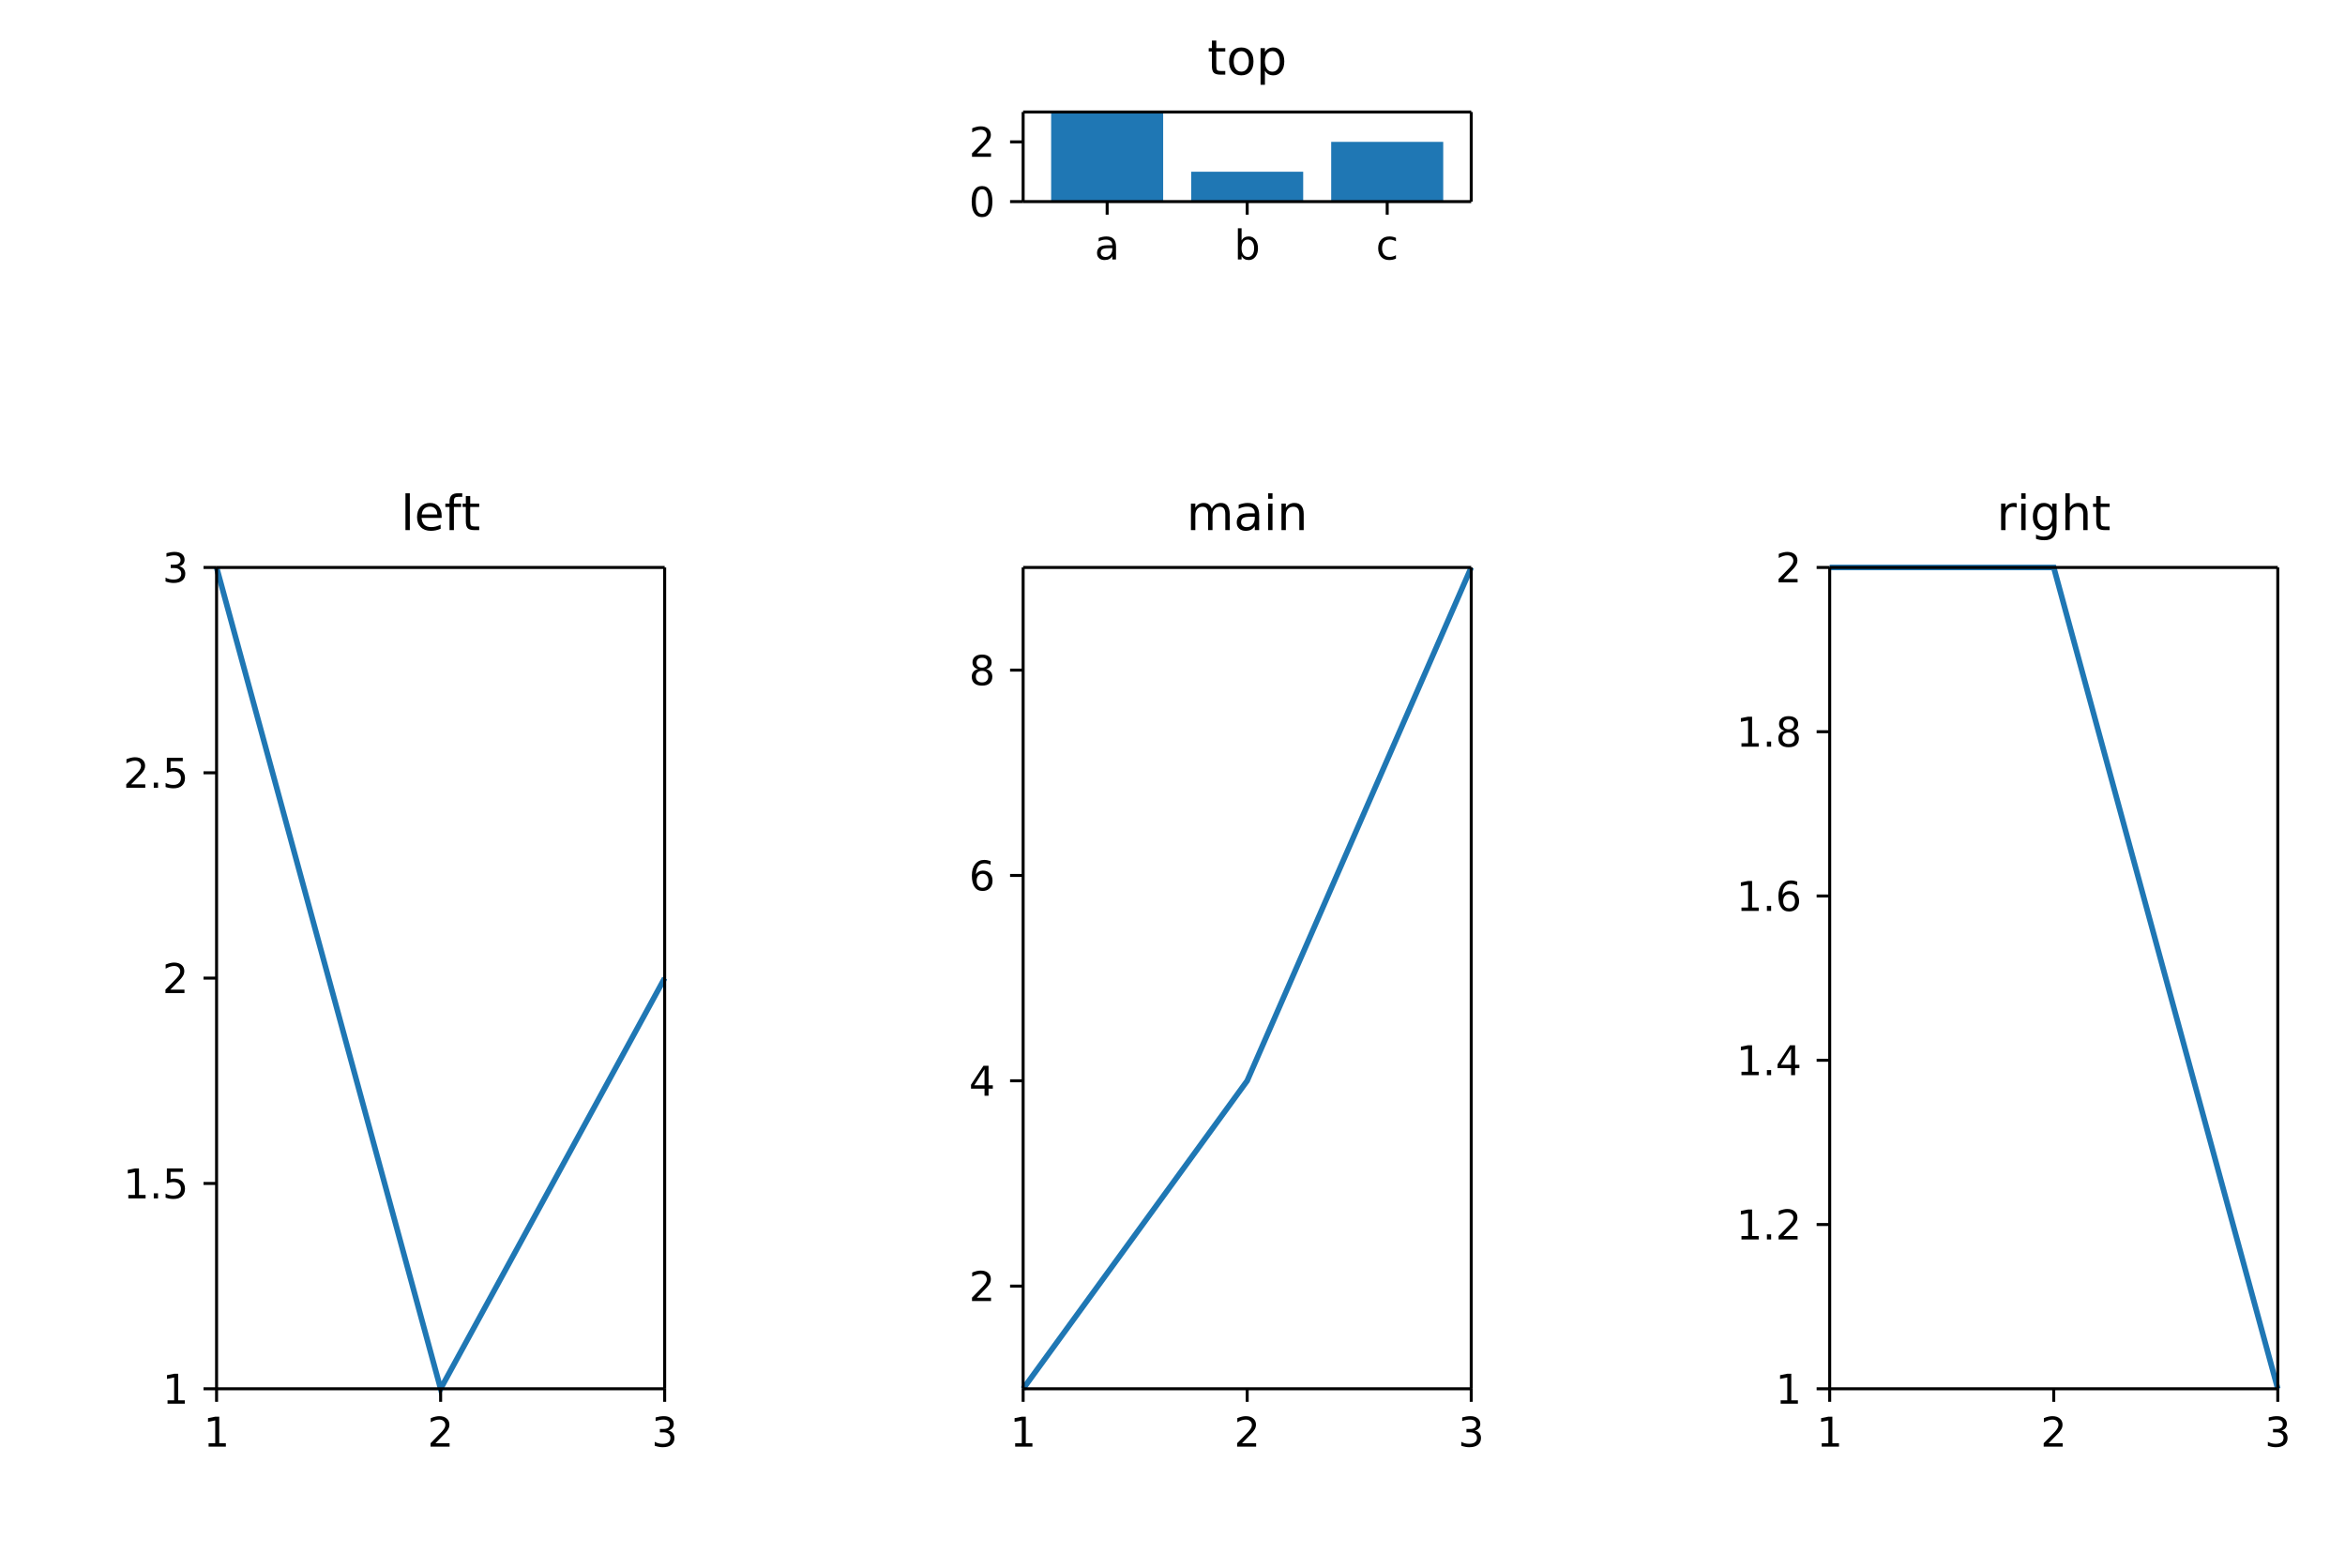
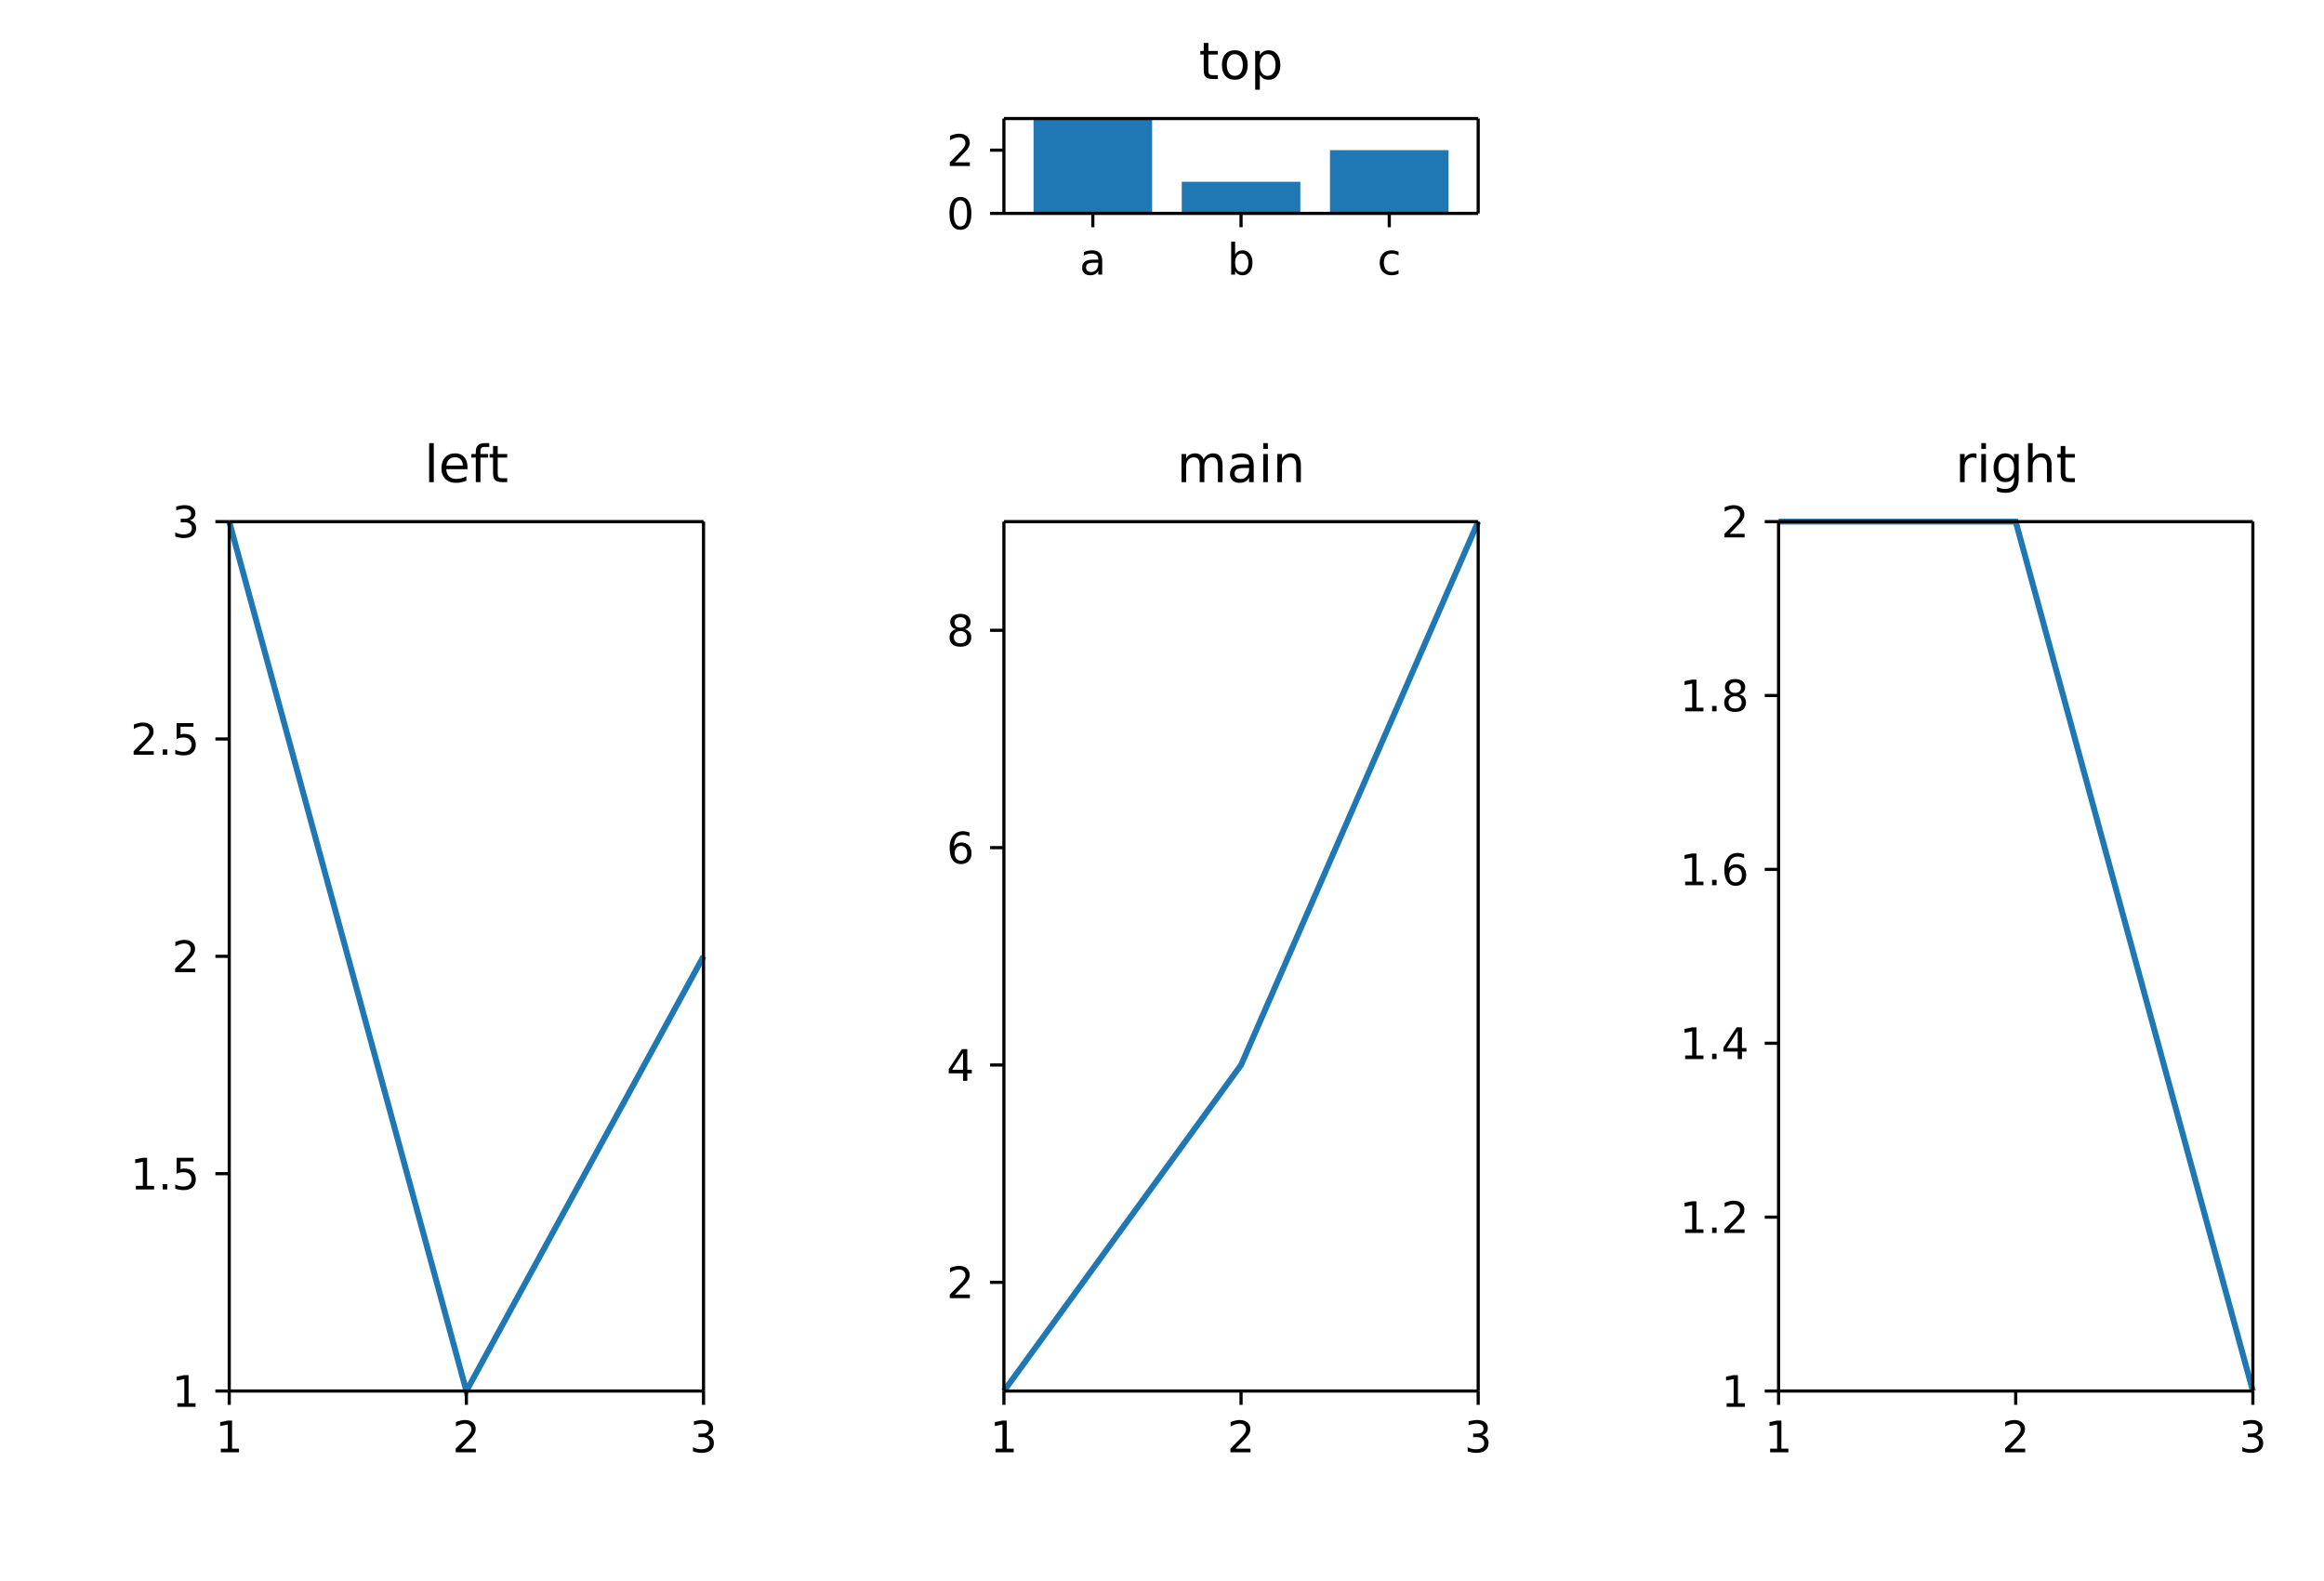
- <svg xmlns="http://www.w3.org/2000/svg" width="628" height="420" viewBox="0 0 628 420" font-family="DejaVu Sans, Bitstream Vera Sans, Verdana, Arial, sans-serif" font-size="11" style="background:#fff" data-plotlet-version="0.4.0" data-plotlet-schema="2" data-plotlet-kind="layout">
-   <g transform="translate(274.00,30.00)" data-plotlet-kind="panel" data-plotlet-title="top" data-plotlet-xscale="category" data-plotlet-yscale="linear" data-plotlet-ylim="0.0,3.0" data-plotlet-panel-bbox="216,0,196,102" data-plotlet-data-area="58,30,120,24">
+ <svg xmlns="http://www.w3.org/2000/svg" width="588" height="400" viewBox="0 0 588 400" font-family="DejaVu Sans, Bitstream Vera Sans, Verdana, Arial, sans-serif" font-size="11" style="background:#fff" data-plotlet-version="0.4.0" data-plotlet-schema="2" data-plotlet-kind="layout">
+   <g transform="translate(254.00,30.00)" data-plotlet-kind="panel" data-plotlet-title="top" data-plotlet-xscale="category" data-plotlet-yscale="linear" data-plotlet-ylim="0.0,3.0" data-plotlet-panel-bbox="196,0,196,102" data-plotlet-data-area="58,30,120,24">
    <g class="plotlet-artist" data-plotlet-type="bar" data-plotlet-index="0" data-plotlet-color="#1f77b4" data-plotlet-n="3" data-plotlet-y-min="1" data-plotlet-y-max="3">
      <rect x="7.50" y="0.00" width="30.00" height="24.00" fill="#1f77b4" />
      <rect x="45.00" y="16.00" width="30.00" height="8.00" fill="#1f77b4" />
      <rect x="82.50" y="8.00" width="30.00" height="16.00" fill="#1f77b4" />
    </g>
    <line x1="0" y1="0" x2="120.0" y2="0" stroke="#000000" stroke-width="0.8" />
    <line x1="0" y1="24.0" x2="120.0" y2="24.0" stroke="#000000" stroke-width="0.8" />
    <line x1="0" y1="0" x2="0" y2="24.0" stroke="#000000" stroke-width="0.8" />
    <line x1="120.0" y1="0" x2="120.0" y2="24.0" stroke="#000000" stroke-width="0.8" />
    <line x1="22.50" x2="22.50" y1="24.0" y2="27.5" stroke="#000000" stroke-width="0.8" />
    <path d="M22.9 36.476Q21.702 36.476 21.24 36.75Q20.779 37.024 20.779 37.685Q20.779 38.211 21.125 38.52Q21.471 38.829 22.068 38.829Q22.889 38.829 23.386 38.246Q23.883 37.663 23.883 36.696V36.476ZM24.871 36.068V39.5H23.883V38.587Q23.545 39.135 23.04 39.395Q22.535 39.656 21.804 39.656Q20.881 39.656 20.335 39.137Q19.79 38.619 19.79 37.749Q19.79 36.734 20.47 36.218Q21.149 35.703 22.497 35.703H23.883V35.606Q23.883 34.924 23.435 34.551Q22.986 34.177 22.175 34.177Q21.659 34.177 21.171 34.301Q20.682 34.424 20.231 34.671V33.758Q20.773 33.549 21.283 33.444Q21.794 33.339 22.277 33.339Q23.582 33.339 24.227 34.016Q24.871 34.693 24.871 36.068Z" fill="#000" />
    <line x1="60.00" x2="60.00" y1="24.0" y2="27.5" stroke="#000000" stroke-width="0.8" />
    <path d="M61.864 36.498Q61.864 35.407 61.415 34.787Q60.967 34.167 60.183 34.167Q59.398 34.167 58.95 34.787Q58.501 35.407 58.501 36.498Q58.501 37.588 58.95 38.208Q59.398 38.829 60.183 38.829Q60.967 38.829 61.415 38.208Q61.864 37.588 61.864 36.498ZM58.501 34.397Q58.813 33.86 59.288 33.6Q59.764 33.339 60.424 33.339Q61.52 33.339 62.205 34.209Q62.89 35.08 62.89 36.498Q62.89 37.916 62.205 38.786Q61.52 39.656 60.424 39.656Q59.764 39.656 59.288 39.395Q58.813 39.135 58.501 38.598V39.5H57.508V31.143H58.501Z" fill="#000" />
    <line x1="97.50" x2="97.50" y1="24.0" y2="27.5" stroke="#000000" stroke-width="0.8" />
    <path d="M99.842 33.715V34.639Q99.423 34.408 99.001 34.293Q98.58 34.177 98.15 34.177Q97.188 34.177 96.657 34.787Q96.125 35.396 96.125 36.498Q96.125 37.599 96.657 38.208Q97.188 38.818 98.15 38.818Q98.58 38.818 99.001 38.702Q99.423 38.587 99.842 38.356V39.269Q99.428 39.462 98.985 39.559Q98.542 39.656 98.042 39.656Q96.684 39.656 95.883 38.802Q95.083 37.948 95.083 36.498Q95.083 35.026 95.891 34.183Q96.7 33.339 98.107 33.339Q98.563 33.339 98.999 33.433Q99.434 33.527 99.842 33.715Z" fill="#000" />
    <line x1="0" x2="-3.5" y1="24.00" y2="24.00" stroke="#000000" stroke-width="0.8" />
    <path d="M-11.002 20.695Q-11.84 20.695 -12.261 21.52Q-12.683 22.344 -12.683 23.999Q-12.683 25.647 -12.261 26.472Q-11.84 27.296 -11.002 27.296Q-10.159 27.296 -9.737 26.472Q-9.315 25.647 -9.315 23.999Q-9.315 22.344 -9.737 21.52Q-10.159 20.695 -11.002 20.695ZM-11.002 19.836Q-9.654 19.836 -8.942 20.902Q-8.23 21.968 -8.23 23.999Q-8.23 26.023 -8.942 27.09Q-9.654 28.156 -11.002 28.156Q-12.35 28.156 -13.062 27.09Q-13.773 26.023 -13.773 23.999Q-13.773 21.968 -13.062 20.902Q-12.35 19.836 -11.002 19.836Z" fill="#000" />
    <line x1="0" x2="-3.5" y1="8.00" y2="8.00" stroke="#000000" stroke-width="0.8" />
    <path d="M-12.388 11.087H-8.601V12.0H-13.693V11.087Q-13.075 10.448 -12.009 9.371Q-10.943 8.294 -10.669 7.982Q-10.148 7.397 -9.941 6.991Q-9.734 6.586 -9.734 6.194Q-9.734 5.555 -10.183 5.152Q-10.631 4.749 -11.351 4.749Q-11.861 4.749 -12.428 4.926Q-12.995 5.104 -13.639 5.463V4.368Q-12.984 4.104 -12.415 3.97Q-11.845 3.836 -11.373 3.836Q-10.126 3.836 -9.385 4.459Q-8.644 5.082 -8.644 6.124Q-8.644 6.618 -8.829 7.061Q-9.015 7.504 -9.503 8.106Q-9.638 8.262 -10.357 9.006Q-11.077 9.75 -12.388 11.087Z" fill="#000" />
    <path d="M51.729 -19.128V-17.109H54.135V-16.202H51.729V-12.342Q51.729 -11.473 51.967 -11.225Q52.205 -10.978 52.935 -10.978H54.135V-10.0H52.935Q51.583 -10.0 51.069 -10.505Q50.555 -11.009 50.555 -12.342V-16.202H49.698V-17.109H50.555V-19.128ZM58.426 -16.291Q57.486 -16.291 56.94 -15.557Q56.395 -14.824 56.395 -13.548Q56.395 -12.272 56.937 -11.539Q57.48 -10.806 58.426 -10.806Q59.359 -10.806 59.905 -11.542Q60.451 -12.279 60.451 -13.548Q60.451 -14.812 59.905 -15.551Q59.359 -16.291 58.426 -16.291ZM58.426 -17.281Q59.949 -17.281 60.819 -16.291Q61.688 -15.3 61.688 -13.548Q61.688 -11.803 60.819 -10.809Q59.949 -9.816 58.426 -9.816Q56.896 -9.816 56.03 -10.809Q55.163 -11.803 55.163 -13.548Q55.163 -15.3 56.03 -16.291Q56.896 -17.281 58.426 -17.281ZM64.754 -11.066V-7.296H63.58V-17.109H64.754V-16.03Q65.123 -16.665 65.684 -16.973Q66.246 -17.281 67.027 -17.281Q68.322 -17.281 69.131 -16.252Q69.94 -15.224 69.94 -13.548Q69.94 -11.873 69.131 -10.844Q68.322 -9.816 67.027 -9.816Q66.246 -9.816 65.684 -10.124Q65.123 -10.432 64.754 -11.066ZM68.728 -13.548Q68.728 -14.837 68.198 -15.57Q67.668 -16.303 66.741 -16.303Q65.814 -16.303 65.284 -15.57Q64.754 -14.837 64.754 -13.548Q64.754 -12.26 65.284 -11.527Q65.814 -10.793 66.741 -10.793Q67.668 -10.793 68.198 -11.527Q68.728 -12.26 68.728 -13.548Z" fill="#000" />
  </g>
-   <g transform="translate(58.00,152.00)" data-plotlet-kind="panel" data-plotlet-title="left" data-plotlet-xscale="linear" data-plotlet-yscale="linear" data-plotlet-xlim="1.0,3.0" data-plotlet-ylim="1.0,3.0" data-plotlet-panel-bbox="0,122,196,298" data-plotlet-data-area="58,30,120,220">
+   <g transform="translate(58.00,132.00)" data-plotlet-kind="panel" data-plotlet-title="left" data-plotlet-xscale="linear" data-plotlet-yscale="linear" data-plotlet-xlim="1.0,3.0" data-plotlet-ylim="1.0,3.0" data-plotlet-panel-bbox="0,102,196,298" data-plotlet-data-area="58,30,120,220">
    <g class="plotlet-artist" data-plotlet-type="line" data-plotlet-index="0" data-plotlet-color="#1f77b4" data-plotlet-n="3" data-plotlet-x-min="1" data-plotlet-x-max="3" data-plotlet-y-min="1" data-plotlet-y-max="3">
      <path d="M0.00,0.00L60.00,220.00L120.00,110.00" fill="none" stroke="#1f77b4" stroke-width="1.5" />
    </g>
    <line x1="0" y1="0" x2="120.0" y2="0" stroke="#000000" stroke-width="0.8" />
    <line x1="0" y1="220.0" x2="120.0" y2="220.0" stroke="#000000" stroke-width="0.8" />
    <line x1="0" y1="0" x2="0" y2="220.0" stroke="#000000" stroke-width="0.8" />
    <line x1="120.0" y1="0" x2="120.0" y2="220.0" stroke="#000000" stroke-width="0.8" />
    <line x1="0.00" x2="0.00" y1="220.0" y2="223.5" stroke="#000000" stroke-width="0.8" />
    <path d="M-2.135 234.587H-0.363V228.469L-2.291 228.856V227.868L-0.373 227.481H0.712V234.587H2.484V235.5H-2.135Z" fill="#000" />
    <line x1="60.00" x2="60.00" y1="220.0" y2="223.5" stroke="#000000" stroke-width="0.8" />
    <path d="M58.612 234.587H62.398V235.5H57.306V234.587Q57.924 233.948 58.99 232.871Q60.056 231.794 60.33 231.482Q60.851 230.897 61.058 230.491Q61.265 230.086 61.265 229.694Q61.265 229.055 60.816 228.652Q60.368 228.249 59.648 228.249Q59.138 228.249 58.571 228.426Q58.005 228.604 57.36 228.963V227.868Q58.015 227.604 58.585 227.47Q59.154 227.336 59.627 227.336Q60.873 227.336 61.614 227.959Q62.355 228.582 62.355 229.624Q62.355 230.118 62.17 230.561Q61.985 231.004 61.496 231.606Q61.362 231.762 60.642 232.506Q59.922 233.25 58.612 234.587Z" fill="#000" />
    <line x1="120.00" x2="120.00" y1="220.0" y2="223.5" stroke="#000000" stroke-width="0.8" />
    <path d="M120.964 231.176Q121.743 231.343 122.181 231.869Q122.618 232.396 122.618 233.169Q122.618 234.356 121.802 235.006Q120.986 235.656 119.482 235.656Q118.977 235.656 118.442 235.556Q117.908 235.457 117.339 235.258V234.211Q117.79 234.474 118.327 234.608Q118.864 234.743 119.449 234.743Q120.47 234.743 121.004 234.34Q121.539 233.937 121.539 233.169Q121.539 232.46 121.042 232.06Q120.545 231.66 119.659 231.66H118.724V230.768H119.702Q120.502 230.768 120.927 230.448Q121.351 230.129 121.351 229.527Q121.351 228.91 120.913 228.579Q120.475 228.249 119.659 228.249Q119.213 228.249 118.703 228.346Q118.193 228.442 117.58 228.646V227.68Q118.198 227.508 118.738 227.422Q119.278 227.336 119.756 227.336Q120.991 227.336 121.711 227.897Q122.43 228.458 122.43 229.415Q122.43 230.081 122.049 230.54Q121.668 230.999 120.964 231.176Z" fill="#000" />
    <line x1="0" x2="-3.5" y1="220.00" y2="220.00" stroke="#000000" stroke-width="0.8" />
    <path d="M-13.134 223.087H-11.362V216.969L-13.29 217.356V216.368L-11.373 215.981H-10.288V223.087H-8.515V224.0H-13.134Z" fill="#000" />
    <line x1="0" x2="-3.5" y1="165.00" y2="165.00" stroke="#000000" stroke-width="0.8" />
    <path d="M-23.629 168.087H-21.857V161.969L-23.785 162.356V161.368L-21.868 160.981H-20.783V168.087H-19.01V169.0H-23.629ZM-16.819 167.636H-15.686V169.0H-16.819ZM-13.312 160.981H-9.052V161.894H-12.318V163.86Q-12.082 163.779 -11.845 163.739Q-11.609 163.699 -11.373 163.699Q-10.03 163.699 -9.246 164.435Q-8.461 165.17 -8.461 166.427Q-8.461 167.722 -9.267 168.439Q-10.073 169.156 -11.539 169.156Q-12.044 169.156 -12.568 169.07Q-13.091 168.984 -13.65 168.812V167.722Q-13.167 167.985 -12.651 168.114Q-12.135 168.243 -11.561 168.243Q-10.631 168.243 -10.089 167.754Q-9.546 167.265 -9.546 166.427Q-9.546 165.589 -10.089 165.101Q-10.631 164.612 -11.561 164.612Q-11.996 164.612 -12.428 164.708Q-12.86 164.805 -13.312 165.009Z" fill="#000" />
    <line x1="0" x2="-3.5" y1="110.00" y2="110.00" stroke="#000000" stroke-width="0.8" />
    <path d="M-12.388 113.087H-8.601V114.0H-13.693V113.087Q-13.075 112.448 -12.009 111.371Q-10.943 110.294 -10.669 109.982Q-10.148 109.397 -9.941 108.991Q-9.734 108.586 -9.734 108.194Q-9.734 107.555 -10.183 107.152Q-10.631 106.749 -11.351 106.749Q-11.861 106.749 -12.428 106.926Q-12.995 107.104 -13.639 107.463V106.368Q-12.984 106.104 -12.415 105.97Q-11.845 105.836 -11.373 105.836Q-10.126 105.836 -9.385 106.459Q-8.644 107.082 -8.644 108.124Q-8.644 108.618 -8.829 109.061Q-9.015 109.504 -9.503 110.106Q-9.638 110.262 -10.357 111.006Q-11.077 111.75 -12.388 113.087Z" fill="#000" />
    <line x1="0" x2="-3.5" y1="55.00" y2="55.00" stroke="#000000" stroke-width="0.8" />
    <path d="M-22.883 58.087H-19.096V59.0H-24.188V58.087Q-23.57 57.448 -22.504 56.371Q-21.438 55.294 -21.164 54.982Q-20.643 54.397 -20.436 53.991Q-20.229 53.586 -20.229 53.194Q-20.229 52.555 -20.678 52.152Q-21.126 51.749 -21.846 51.749Q-22.356 51.749 -22.923 51.926Q-23.49 52.104 -24.134 52.463V51.368Q-23.479 51.104 -22.91 50.97Q-22.34 50.836 -21.868 50.836Q-20.622 50.836 -19.88 51.459Q-19.139 52.082 -19.139 53.124Q-19.139 53.618 -19.324 54.061Q-19.51 54.504 -19.999 55.106Q-20.133 55.262 -20.853 56.006Q-21.572 56.75 -22.883 58.087ZM-16.819 57.636H-15.686V59.0H-16.819ZM-13.312 50.981H-9.052V51.894H-12.318V53.86Q-12.082 53.779 -11.845 53.739Q-11.609 53.699 -11.373 53.699Q-10.03 53.699 -9.246 54.435Q-8.461 55.17 -8.461 56.427Q-8.461 57.722 -9.267 58.439Q-10.073 59.156 -11.539 59.156Q-12.044 59.156 -12.568 59.07Q-13.091 58.984 -13.65 58.812V57.722Q-13.167 57.985 -12.651 58.114Q-12.135 58.243 -11.561 58.243Q-10.631 58.243 -10.089 57.754Q-9.546 57.265 -9.546 56.427Q-9.546 55.589 -10.089 55.101Q-10.631 54.612 -11.561 54.612Q-11.996 54.612 -12.428 54.708Q-12.86 54.805 -13.312 55.009Z" fill="#000" />
    <line x1="0" x2="-3.5" y1="0.00" y2="0.00" stroke="#000000" stroke-width="0.8" />
    <path d="M-10.035 -0.324Q-9.256 -0.157 -8.819 0.369Q-8.381 0.896 -8.381 1.669Q-8.381 2.856 -9.197 3.506Q-10.014 4.156 -11.518 4.156Q-12.022 4.156 -12.557 4.056Q-13.091 3.957 -13.661 3.758V2.711Q-13.209 2.974 -12.672 3.108Q-12.135 3.243 -11.55 3.243Q-10.529 3.243 -9.995 2.84Q-9.46 2.437 -9.46 1.669Q-9.46 0.96 -9.957 0.56Q-10.454 0.16 -11.34 0.16H-12.275V-0.732H-11.297Q-10.497 -0.732 -10.073 -1.052Q-9.648 -1.371 -9.648 -1.973Q-9.648 -2.59 -10.086 -2.921Q-10.524 -3.251 -11.34 -3.251Q-11.786 -3.251 -12.296 -3.154Q-12.807 -3.058 -13.419 -2.854V-3.82Q-12.801 -3.992 -12.261 -4.078Q-11.722 -4.164 -11.244 -4.164Q-10.008 -4.164 -9.289 -3.603Q-8.569 -3.042 -8.569 -2.085Q-8.569 -1.419 -8.95 -0.96Q-9.332 -0.501 -10.035 -0.324Z" fill="#000" />
    <path d="M50.583 -19.877H51.751V-10.0H50.583ZM60.276 -13.847V-13.275H54.906Q54.982 -12.069 55.633 -11.438Q56.283 -10.806 57.445 -10.806Q58.118 -10.806 58.75 -10.971Q59.381 -11.136 60.003 -11.466V-10.362Q59.375 -10.095 58.715 -9.956Q58.054 -9.816 57.375 -9.816Q55.674 -9.816 54.681 -10.806Q53.687 -11.796 53.687 -13.485Q53.687 -15.23 54.63 -16.256Q55.573 -17.281 57.172 -17.281Q58.607 -17.281 59.441 -16.357Q60.276 -15.434 60.276 -13.847ZM59.108 -14.189Q59.095 -15.148 58.572 -15.719Q58.048 -16.291 57.185 -16.291Q56.207 -16.291 55.62 -15.738Q55.033 -15.186 54.944 -14.183ZM65.792 -19.877V-18.906H64.675Q64.047 -18.906 63.802 -18.652Q63.558 -18.398 63.558 -17.738V-17.109H65.481V-16.202H63.558V-10.0H62.384V-16.202H61.266V-17.109H62.384V-17.604Q62.384 -18.792 62.936 -19.334Q63.488 -19.877 64.688 -19.877ZM67.925 -19.128V-17.109H70.331V-16.202H67.925V-12.342Q67.925 -11.473 68.163 -11.225Q68.401 -10.978 69.131 -10.978H70.331V-10.0H69.131Q67.779 -10.0 67.265 -10.505Q66.751 -11.009 66.751 -12.342V-16.202H65.894V-17.109H66.751V-19.128Z" fill="#000" />
  </g>
-   <g transform="translate(274.00,152.00)" data-plotlet-kind="panel" data-plotlet-title="main" data-plotlet-xscale="linear" data-plotlet-yscale="linear" data-plotlet-xlim="1.0,3.0" data-plotlet-ylim="1,9" data-plotlet-panel-bbox="216,122,196,298" data-plotlet-data-area="58,30,120,220">
+   <g transform="translate(254.00,132.00)" data-plotlet-kind="panel" data-plotlet-title="main" data-plotlet-xscale="linear" data-plotlet-yscale="linear" data-plotlet-xlim="1.0,3.0" data-plotlet-ylim="1,9" data-plotlet-panel-bbox="196,102,196,298" data-plotlet-data-area="58,30,120,220">
    <g class="plotlet-artist" data-plotlet-type="line" data-plotlet-index="0" data-plotlet-color="#1f77b4" data-plotlet-n="3" data-plotlet-x-min="1" data-plotlet-x-max="3" data-plotlet-y-min="1" data-plotlet-y-max="9">
      <path d="M0.00,220.00L60.00,137.50L120.00,0.00" fill="none" stroke="#1f77b4" stroke-width="1.5" />
    </g>
    <line x1="0" y1="0" x2="120.0" y2="0" stroke="#000000" stroke-width="0.8" />
    <line x1="0" y1="220.0" x2="120.0" y2="220.0" stroke="#000000" stroke-width="0.8" />
    <line x1="0" y1="0" x2="0" y2="220.0" stroke="#000000" stroke-width="0.8" />
    <line x1="120.0" y1="0" x2="120.0" y2="220.0" stroke="#000000" stroke-width="0.8" />
    <line x1="0.00" x2="0.00" y1="220.0" y2="223.5" stroke="#000000" stroke-width="0.8" />
    <path d="M-2.135 234.587H-0.363V228.469L-2.291 228.856V227.868L-0.373 227.481H0.712V234.587H2.484V235.5H-2.135Z" fill="#000" />
    <line x1="60.00" x2="60.00" y1="220.0" y2="223.5" stroke="#000000" stroke-width="0.8" />
    <path d="M58.612 234.587H62.398V235.5H57.306V234.587Q57.924 233.948 58.99 232.871Q60.056 231.794 60.33 231.482Q60.851 230.897 61.058 230.491Q61.265 230.086 61.265 229.694Q61.265 229.055 60.816 228.652Q60.368 228.249 59.648 228.249Q59.138 228.249 58.571 228.426Q58.005 228.604 57.36 228.963V227.868Q58.015 227.604 58.585 227.47Q59.154 227.336 59.627 227.336Q60.873 227.336 61.614 227.959Q62.355 228.582 62.355 229.624Q62.355 230.118 62.17 230.561Q61.985 231.004 61.496 231.606Q61.362 231.762 60.642 232.506Q59.922 233.25 58.612 234.587Z" fill="#000" />
    <line x1="120.00" x2="120.00" y1="220.0" y2="223.5" stroke="#000000" stroke-width="0.8" />
    <path d="M120.964 231.176Q121.743 231.343 122.181 231.869Q122.618 232.396 122.618 233.169Q122.618 234.356 121.802 235.006Q120.986 235.656 119.482 235.656Q118.977 235.656 118.442 235.556Q117.908 235.457 117.339 235.258V234.211Q117.79 234.474 118.327 234.608Q118.864 234.743 119.449 234.743Q120.47 234.743 121.004 234.34Q121.539 233.937 121.539 233.169Q121.539 232.46 121.042 232.06Q120.545 231.66 119.659 231.66H118.724V230.768H119.702Q120.502 230.768 120.927 230.448Q121.351 230.129 121.351 229.527Q121.351 228.91 120.913 228.579Q120.475 228.249 119.659 228.249Q119.213 228.249 118.703 228.346Q118.193 228.442 117.58 228.646V227.68Q118.198 227.508 118.738 227.422Q119.278 227.336 119.756 227.336Q120.991 227.336 121.711 227.897Q122.43 228.458 122.43 229.415Q122.43 230.081 122.049 230.54Q121.668 230.999 120.964 231.176Z" fill="#000" />
    <line x1="0" x2="-3.5" y1="192.50" y2="192.50" stroke="#000000" stroke-width="0.8" />
    <path d="M-12.388 195.587H-8.601V196.5H-13.693V195.587Q-13.075 194.948 -12.009 193.871Q-10.943 192.794 -10.669 192.482Q-10.148 191.897 -9.941 191.491Q-9.734 191.086 -9.734 190.694Q-9.734 190.055 -10.183 189.652Q-10.631 189.249 -11.351 189.249Q-11.861 189.249 -12.428 189.426Q-12.995 189.604 -13.639 189.963V188.868Q-12.984 188.604 -12.415 188.47Q-11.845 188.336 -11.373 188.336Q-10.126 188.336 -9.385 188.959Q-8.644 189.582 -8.644 190.624Q-8.644 191.118 -8.829 191.561Q-9.015 192.004 -9.503 192.606Q-9.638 192.762 -10.357 193.506Q-11.077 194.25 -12.388 195.587Z" fill="#000" />
    <line x1="0" x2="-3.5" y1="137.50" y2="137.50" stroke="#000000" stroke-width="0.8" />
    <path d="M-10.341 134.426 -13.081 138.707H-10.341ZM-10.626 133.481H-9.262V138.707H-8.118V139.609H-9.262V141.5H-10.341V139.609H-13.961V138.562Z" fill="#000" />
    <line x1="0" x2="-3.5" y1="82.50" y2="82.50" stroke="#000000" stroke-width="0.8" />
    <path d="M-10.868 82.058Q-11.598 82.058 -12.025 82.558Q-12.452 83.057 -12.452 83.927Q-12.452 84.792 -12.025 85.294Q-11.598 85.796 -10.868 85.796Q-10.137 85.796 -9.71 85.294Q-9.283 84.792 -9.283 83.927Q-9.283 83.057 -9.71 82.558Q-10.137 82.058 -10.868 82.058ZM-8.714 78.658V79.646Q-9.122 79.453 -9.538 79.351Q-9.955 79.249 -10.363 79.249Q-11.437 79.249 -12.004 79.974Q-12.57 80.699 -12.651 82.166Q-12.334 81.698 -11.856 81.448Q-11.378 81.199 -10.803 81.199Q-9.595 81.199 -8.894 81.932Q-8.193 82.665 -8.193 83.927Q-8.193 85.163 -8.923 85.909Q-9.654 86.656 -10.868 86.656Q-12.259 86.656 -12.995 85.59Q-13.73 84.523 -13.73 82.499Q-13.73 80.597 -12.828 79.467Q-11.926 78.336 -10.406 78.336Q-9.998 78.336 -9.581 78.417Q-9.165 78.497 -8.714 78.658Z" fill="#000" />
    <line x1="0" x2="-3.5" y1="27.50" y2="27.50" stroke="#000000" stroke-width="0.8" />
    <path d="M-11.002 27.692Q-11.775 27.692 -12.219 28.105Q-12.662 28.519 -12.662 29.244Q-12.662 29.969 -12.219 30.383Q-11.775 30.796 -11.002 30.796Q-10.229 30.796 -9.783 30.38Q-9.337 29.964 -9.337 29.244Q-9.337 28.519 -9.78 28.105Q-10.223 27.692 -11.002 27.692ZM-12.087 27.23Q-12.785 27.058 -13.175 26.58Q-13.564 26.102 -13.564 25.415Q-13.564 24.453 -12.879 23.895Q-12.194 23.336 -11.002 23.336Q-9.804 23.336 -9.122 23.895Q-8.44 24.453 -8.44 25.415Q-8.44 26.102 -8.829 26.58Q-9.219 27.058 -9.912 27.23Q-9.127 27.413 -8.69 27.944Q-8.252 28.476 -8.252 29.244Q-8.252 30.41 -8.964 31.033Q-9.675 31.656 -11.002 31.656Q-12.329 31.656 -13.04 31.033Q-13.752 30.41 -13.752 29.244Q-13.752 28.476 -13.312 27.944Q-12.871 27.413 -12.087 27.23ZM-12.484 25.517Q-12.484 26.14 -12.095 26.489Q-11.706 26.838 -11.002 26.838Q-10.304 26.838 -9.909 26.489Q-9.514 26.14 -9.514 25.517Q-9.514 24.894 -9.909 24.544Q-10.304 24.195 -11.002 24.195Q-11.706 24.195 -12.095 24.544Q-12.484 24.894 -12.484 25.517Z" fill="#000" />
    <path d="M50.52 -15.745Q50.958 -16.532 51.567 -16.906Q52.177 -17.281 53.002 -17.281Q54.113 -17.281 54.716 -16.503Q55.319 -15.726 55.319 -14.291V-10.0H54.144V-14.253Q54.144 -15.275 53.782 -15.77Q53.421 -16.265 52.678 -16.265Q51.77 -16.265 51.243 -15.662Q50.717 -15.059 50.717 -14.018V-10.0H49.542V-14.253Q49.542 -15.281 49.18 -15.773Q48.819 -16.265 48.063 -16.265Q47.168 -16.265 46.641 -15.659Q46.115 -15.053 46.115 -14.018V-10.0H44.94V-17.109H46.115V-16.005Q46.514 -16.659 47.073 -16.97Q47.632 -17.281 48.4 -17.281Q49.174 -17.281 49.717 -16.887Q50.26 -16.494 50.52 -15.745ZM60.879 -13.574Q59.464 -13.574 58.918 -13.25Q58.372 -12.926 58.372 -12.146Q58.372 -11.523 58.781 -11.158Q59.191 -10.793 59.895 -10.793Q60.866 -10.793 61.454 -11.482Q62.041 -12.171 62.041 -13.313V-13.574ZM63.209 -14.056V-10.0H62.041V-11.079Q61.641 -10.432 61.044 -10.124Q60.448 -9.816 59.584 -9.816Q58.492 -9.816 57.848 -10.428Q57.204 -11.041 57.204 -12.069Q57.204 -13.269 58.007 -13.878Q58.81 -14.488 60.403 -14.488H62.041V-14.602Q62.041 -15.408 61.511 -15.849Q60.981 -16.291 60.022 -16.291Q59.413 -16.291 58.835 -16.145Q58.258 -15.999 57.724 -15.707V-16.786Q58.365 -17.033 58.969 -17.157Q59.572 -17.281 60.143 -17.281Q61.685 -17.281 62.447 -16.481Q63.209 -15.681 63.209 -14.056ZM65.615 -17.109H66.782V-10.0H65.615ZM65.615 -19.877H66.782V-18.398H65.615ZM75.136 -14.291V-10.0H73.968V-14.253Q73.968 -15.262 73.574 -15.764Q73.181 -16.265 72.394 -16.265Q71.448 -16.265 70.902 -15.662Q70.356 -15.059 70.356 -14.018V-10.0H69.182V-17.109H70.356V-16.005Q70.775 -16.646 71.343 -16.963Q71.911 -17.281 72.654 -17.281Q73.879 -17.281 74.508 -16.522Q75.136 -15.764 75.136 -14.291Z" fill="#000" />
  </g>
-   <g transform="translate(490.00,152.00)" data-plotlet-kind="panel" data-plotlet-title="right" data-plotlet-xscale="linear" data-plotlet-yscale="linear" data-plotlet-xlim="1.0,3.0" data-plotlet-ylim="1.0,2.0" data-plotlet-panel-bbox="432,122,196,298" data-plotlet-data-area="58,30,120,220">
+   <g transform="translate(450.00,132.00)" data-plotlet-kind="panel" data-plotlet-title="right" data-plotlet-xscale="linear" data-plotlet-yscale="linear" data-plotlet-xlim="1.0,3.0" data-plotlet-ylim="1.0,2.0" data-plotlet-panel-bbox="392,102,196,298" data-plotlet-data-area="58,30,120,220">
    <g class="plotlet-artist" data-plotlet-type="line" data-plotlet-index="0" data-plotlet-color="#1f77b4" data-plotlet-n="3" data-plotlet-x-min="1" data-plotlet-x-max="3" data-plotlet-y-min="1" data-plotlet-y-max="2">
      <path d="M0.00,0.00L60.00,0.00L120.00,220.00" fill="none" stroke="#1f77b4" stroke-width="1.5" />
    </g>
    <line x1="0" y1="0" x2="120.0" y2="0" stroke="#000000" stroke-width="0.8" />
    <line x1="0" y1="220.0" x2="120.0" y2="220.0" stroke="#000000" stroke-width="0.8" />
    <line x1="0" y1="0" x2="0" y2="220.0" stroke="#000000" stroke-width="0.8" />
    <line x1="120.0" y1="0" x2="120.0" y2="220.0" stroke="#000000" stroke-width="0.8" />
    <line x1="0.00" x2="0.00" y1="220.0" y2="223.5" stroke="#000000" stroke-width="0.8" />
    <path d="M-2.135 234.587H-0.363V228.469L-2.291 228.856V227.868L-0.373 227.481H0.712V234.587H2.484V235.5H-2.135Z" fill="#000" />
    <line x1="60.00" x2="60.00" y1="220.0" y2="223.5" stroke="#000000" stroke-width="0.8" />
    <path d="M58.612 234.587H62.398V235.5H57.306V234.587Q57.924 233.948 58.99 232.871Q60.056 231.794 60.33 231.482Q60.851 230.897 61.058 230.491Q61.265 230.086 61.265 229.694Q61.265 229.055 60.816 228.652Q60.368 228.249 59.648 228.249Q59.138 228.249 58.571 228.426Q58.005 228.604 57.36 228.963V227.868Q58.015 227.604 58.585 227.47Q59.154 227.336 59.627 227.336Q60.873 227.336 61.614 227.959Q62.355 228.582 62.355 229.624Q62.355 230.118 62.17 230.561Q61.985 231.004 61.496 231.606Q61.362 231.762 60.642 232.506Q59.922 233.25 58.612 234.587Z" fill="#000" />
    <line x1="120.00" x2="120.00" y1="220.0" y2="223.5" stroke="#000000" stroke-width="0.8" />
    <path d="M120.964 231.176Q121.743 231.343 122.181 231.869Q122.618 232.396 122.618 233.169Q122.618 234.356 121.802 235.006Q120.986 235.656 119.482 235.656Q118.977 235.656 118.442 235.556Q117.908 235.457 117.339 235.258V234.211Q117.79 234.474 118.327 234.608Q118.864 234.743 119.449 234.743Q120.47 234.743 121.004 234.34Q121.539 233.937 121.539 233.169Q121.539 232.46 121.042 232.06Q120.545 231.66 119.659 231.66H118.724V230.768H119.702Q120.502 230.768 120.927 230.448Q121.351 230.129 121.351 229.527Q121.351 228.91 120.913 228.579Q120.475 228.249 119.659 228.249Q119.213 228.249 118.703 228.346Q118.193 228.442 117.58 228.646V227.68Q118.198 227.508 118.738 227.422Q119.278 227.336 119.756 227.336Q120.991 227.336 121.711 227.897Q122.43 228.458 122.43 229.415Q122.43 230.081 122.049 230.54Q121.668 230.999 120.964 231.176Z" fill="#000" />
    <line x1="0" x2="-3.5" y1="220.00" y2="220.00" stroke="#000000" stroke-width="0.8" />
    <path d="M-13.134 223.087H-11.362V216.969L-13.29 217.356V216.368L-11.373 215.981H-10.288V223.087H-8.515V224.0H-13.134Z" fill="#000" />
    <line x1="0" x2="-3.5" y1="176.00" y2="176.00" stroke="#000000" stroke-width="0.8" />
    <path d="M-23.629 179.087H-21.857V172.969L-23.785 173.356V172.368L-21.868 171.981H-20.783V179.087H-19.01V180.0H-23.629ZM-16.819 178.636H-15.686V180.0H-16.819ZM-12.388 179.087H-8.601V180.0H-13.693V179.087Q-13.075 178.448 -12.009 177.371Q-10.943 176.294 -10.669 175.982Q-10.148 175.397 -9.941 174.991Q-9.734 174.586 -9.734 174.194Q-9.734 173.555 -10.183 173.152Q-10.631 172.749 -11.351 172.749Q-11.861 172.749 -12.428 172.926Q-12.995 173.104 -13.639 173.463V172.368Q-12.984 172.104 -12.415 171.97Q-11.845 171.836 -11.373 171.836Q-10.126 171.836 -9.385 172.459Q-8.644 173.082 -8.644 174.124Q-8.644 174.618 -8.829 175.061Q-9.015 175.504 -9.503 176.106Q-9.638 176.262 -10.357 177.006Q-11.077 177.75 -12.388 179.087Z" fill="#000" />
    <line x1="0" x2="-3.5" y1="132.00" y2="132.00" stroke="#000000" stroke-width="0.8" />
    <path d="M-23.629 135.087H-21.857V128.969L-23.785 129.356V128.368L-21.868 127.981H-20.783V135.087H-19.01V136.0H-23.629ZM-16.819 134.636H-15.686V136.0H-16.819ZM-10.341 128.926 -13.081 133.207H-10.341ZM-10.626 127.981H-9.262V133.207H-8.118V134.109H-9.262V136.0H-10.341V134.109H-13.961V133.062Z" fill="#000" />
    <line x1="0" x2="-3.5" y1="88.00" y2="88.00" stroke="#000000" stroke-width="0.8" />
    <path d="M-23.629 91.087H-21.857V84.969L-23.785 85.356V84.368L-21.868 83.981H-20.783V91.087H-19.01V92H-23.629ZM-16.819 90.636H-15.686V92H-16.819ZM-10.868 87.558Q-11.598 87.558 -12.025 88.058Q-12.452 88.557 -12.452 89.427Q-12.452 90.292 -12.025 90.794Q-11.598 91.296 -10.868 91.296Q-10.137 91.296 -9.71 90.794Q-9.283 90.292 -9.283 89.427Q-9.283 88.557 -9.71 88.058Q-10.137 87.558 -10.868 87.558ZM-8.714 84.158V85.146Q-9.122 84.953 -9.538 84.851Q-9.955 84.749 -10.363 84.749Q-11.437 84.749 -12.004 85.474Q-12.57 86.199 -12.651 87.666Q-12.334 87.198 -11.856 86.948Q-11.378 86.699 -10.803 86.699Q-9.595 86.699 -8.894 87.432Q-8.193 88.165 -8.193 89.427Q-8.193 90.663 -8.923 91.409Q-9.654 92.156 -10.868 92.156Q-12.259 92.156 -12.995 91.09Q-13.73 90.023 -13.73 87.999Q-13.73 86.097 -12.828 84.967Q-11.926 83.836 -10.406 83.836Q-9.998 83.836 -9.581 83.917Q-9.165 83.997 -8.714 84.158Z" fill="#000" />
    <line x1="0" x2="-3.5" y1="44.00" y2="44.00" stroke="#000000" stroke-width="0.8" />
    <path d="M-23.629 47.087H-21.857V40.969L-23.785 41.356V40.368L-21.868 39.981H-20.783V47.087H-19.01V48.0H-23.629ZM-16.819 46.636H-15.686V48.0H-16.819ZM-11.002 44.192Q-11.775 44.192 -12.219 44.605Q-12.662 45.019 -12.662 45.744Q-12.662 46.469 -12.219 46.883Q-11.775 47.296 -11.002 47.296Q-10.229 47.296 -9.783 46.88Q-9.337 46.464 -9.337 45.744Q-9.337 45.019 -9.78 44.605Q-10.223 44.192 -11.002 44.192ZM-12.087 43.73Q-12.785 43.558 -13.175 43.08Q-13.564 42.602 -13.564 41.915Q-13.564 40.953 -12.879 40.395Q-12.194 39.836 -11.002 39.836Q-9.804 39.836 -9.122 40.395Q-8.44 40.953 -8.44 41.915Q-8.44 42.602 -8.829 43.08Q-9.219 43.558 -9.912 43.73Q-9.127 43.913 -8.69 44.444Q-8.252 44.976 -8.252 45.744Q-8.252 46.91 -8.964 47.533Q-9.675 48.156 -11.002 48.156Q-12.329 48.156 -13.04 47.533Q-13.752 46.91 -13.752 45.744Q-13.752 44.976 -13.312 44.444Q-12.871 43.913 -12.087 43.73ZM-12.484 42.017Q-12.484 42.64 -12.095 42.989Q-11.706 43.338 -11.002 43.338Q-10.304 43.338 -9.909 42.989Q-9.514 42.64 -9.514 42.017Q-9.514 41.394 -9.909 41.044Q-10.304 40.695 -11.002 40.695Q-11.706 40.695 -12.095 41.044Q-12.484 41.394 -12.484 42.017Z" fill="#000" />
    <line x1="0" x2="-3.5" y1="0.00" y2="0.00" stroke="#000000" stroke-width="0.8" />
    <path d="M-12.388 3.087H-8.601V4.0H-13.693V3.087Q-13.075 2.448 -12.009 1.371Q-10.943 0.294 -10.669 -0.018Q-10.148 -0.603 -9.941 -1.009Q-9.734 -1.414 -9.734 -1.806Q-9.734 -2.445 -10.183 -2.848Q-10.631 -3.251 -11.351 -3.251Q-11.861 -3.251 -12.428 -3.074Q-12.995 -2.896 -13.639 -2.537V-3.632Q-12.984 -3.896 -12.415 -4.03Q-11.845 -4.164 -11.373 -4.164Q-10.126 -4.164 -9.385 -3.541Q-8.644 -2.918 -8.644 -1.876Q-8.644 -1.382 -8.829 -0.939Q-9.015 -0.496 -9.503 0.106Q-9.638 0.262 -10.357 1.006Q-11.077 1.75 -12.388 3.087Z" fill="#000" />
    <path d="M50.072 -16.018Q49.875 -16.132 49.644 -16.186Q49.412 -16.24 49.133 -16.24Q48.143 -16.24 47.613 -15.595Q47.083 -14.951 47.083 -13.745V-10.0H45.908V-17.109H47.083V-16.005Q47.451 -16.652 48.041 -16.967Q48.631 -17.281 49.476 -17.281Q49.596 -17.281 49.742 -17.265Q49.888 -17.249 50.066 -17.217ZM51.297 -17.109H52.465V-10.0H51.297ZM51.297 -19.877H52.465V-18.398H51.297ZM59.587 -13.637Q59.587 -14.907 59.064 -15.605Q58.54 -16.303 57.594 -16.303Q56.655 -16.303 56.131 -15.605Q55.607 -14.907 55.607 -13.637Q55.607 -12.374 56.131 -11.676Q56.655 -10.978 57.594 -10.978Q58.54 -10.978 59.064 -11.676Q59.587 -12.374 59.587 -13.637ZM60.755 -10.882Q60.755 -9.067 59.949 -8.181Q59.143 -7.296 57.48 -7.296Q56.864 -7.296 56.318 -7.388Q55.772 -7.48 55.258 -7.67V-8.807Q55.772 -8.527 56.274 -8.394Q56.775 -8.261 57.296 -8.261Q58.445 -8.261 59.016 -8.861Q59.587 -9.46 59.587 -10.673V-11.25Q59.226 -10.622 58.661 -10.311Q58.096 -10.0 57.309 -10.0Q56.001 -10.0 55.201 -10.997Q54.401 -11.993 54.401 -13.637Q54.401 -15.288 55.201 -16.284Q56.001 -17.281 57.309 -17.281Q58.096 -17.281 58.661 -16.97Q59.226 -16.659 59.587 -16.03V-17.109H60.755ZM69.071 -14.291V-10.0H67.903V-14.253Q67.903 -15.262 67.509 -15.764Q67.116 -16.265 66.329 -16.265Q65.383 -16.265 64.837 -15.662Q64.291 -15.059 64.291 -14.018V-10.0H63.117V-19.877H64.291V-16.005Q64.71 -16.646 65.278 -16.963Q65.846 -17.281 66.589 -17.281Q67.814 -17.281 68.442 -16.522Q69.071 -15.764 69.071 -14.291ZM72.556 -19.128V-17.109H74.961V-16.202H72.556V-12.342Q72.556 -11.473 72.794 -11.225Q73.032 -10.978 73.762 -10.978H74.961V-10.0H73.762Q72.41 -10.0 71.896 -10.505Q71.381 -11.009 71.381 -12.342V-16.202H70.524V-17.109H71.381V-19.128Z" fill="#000" />
  </g>
</svg>
